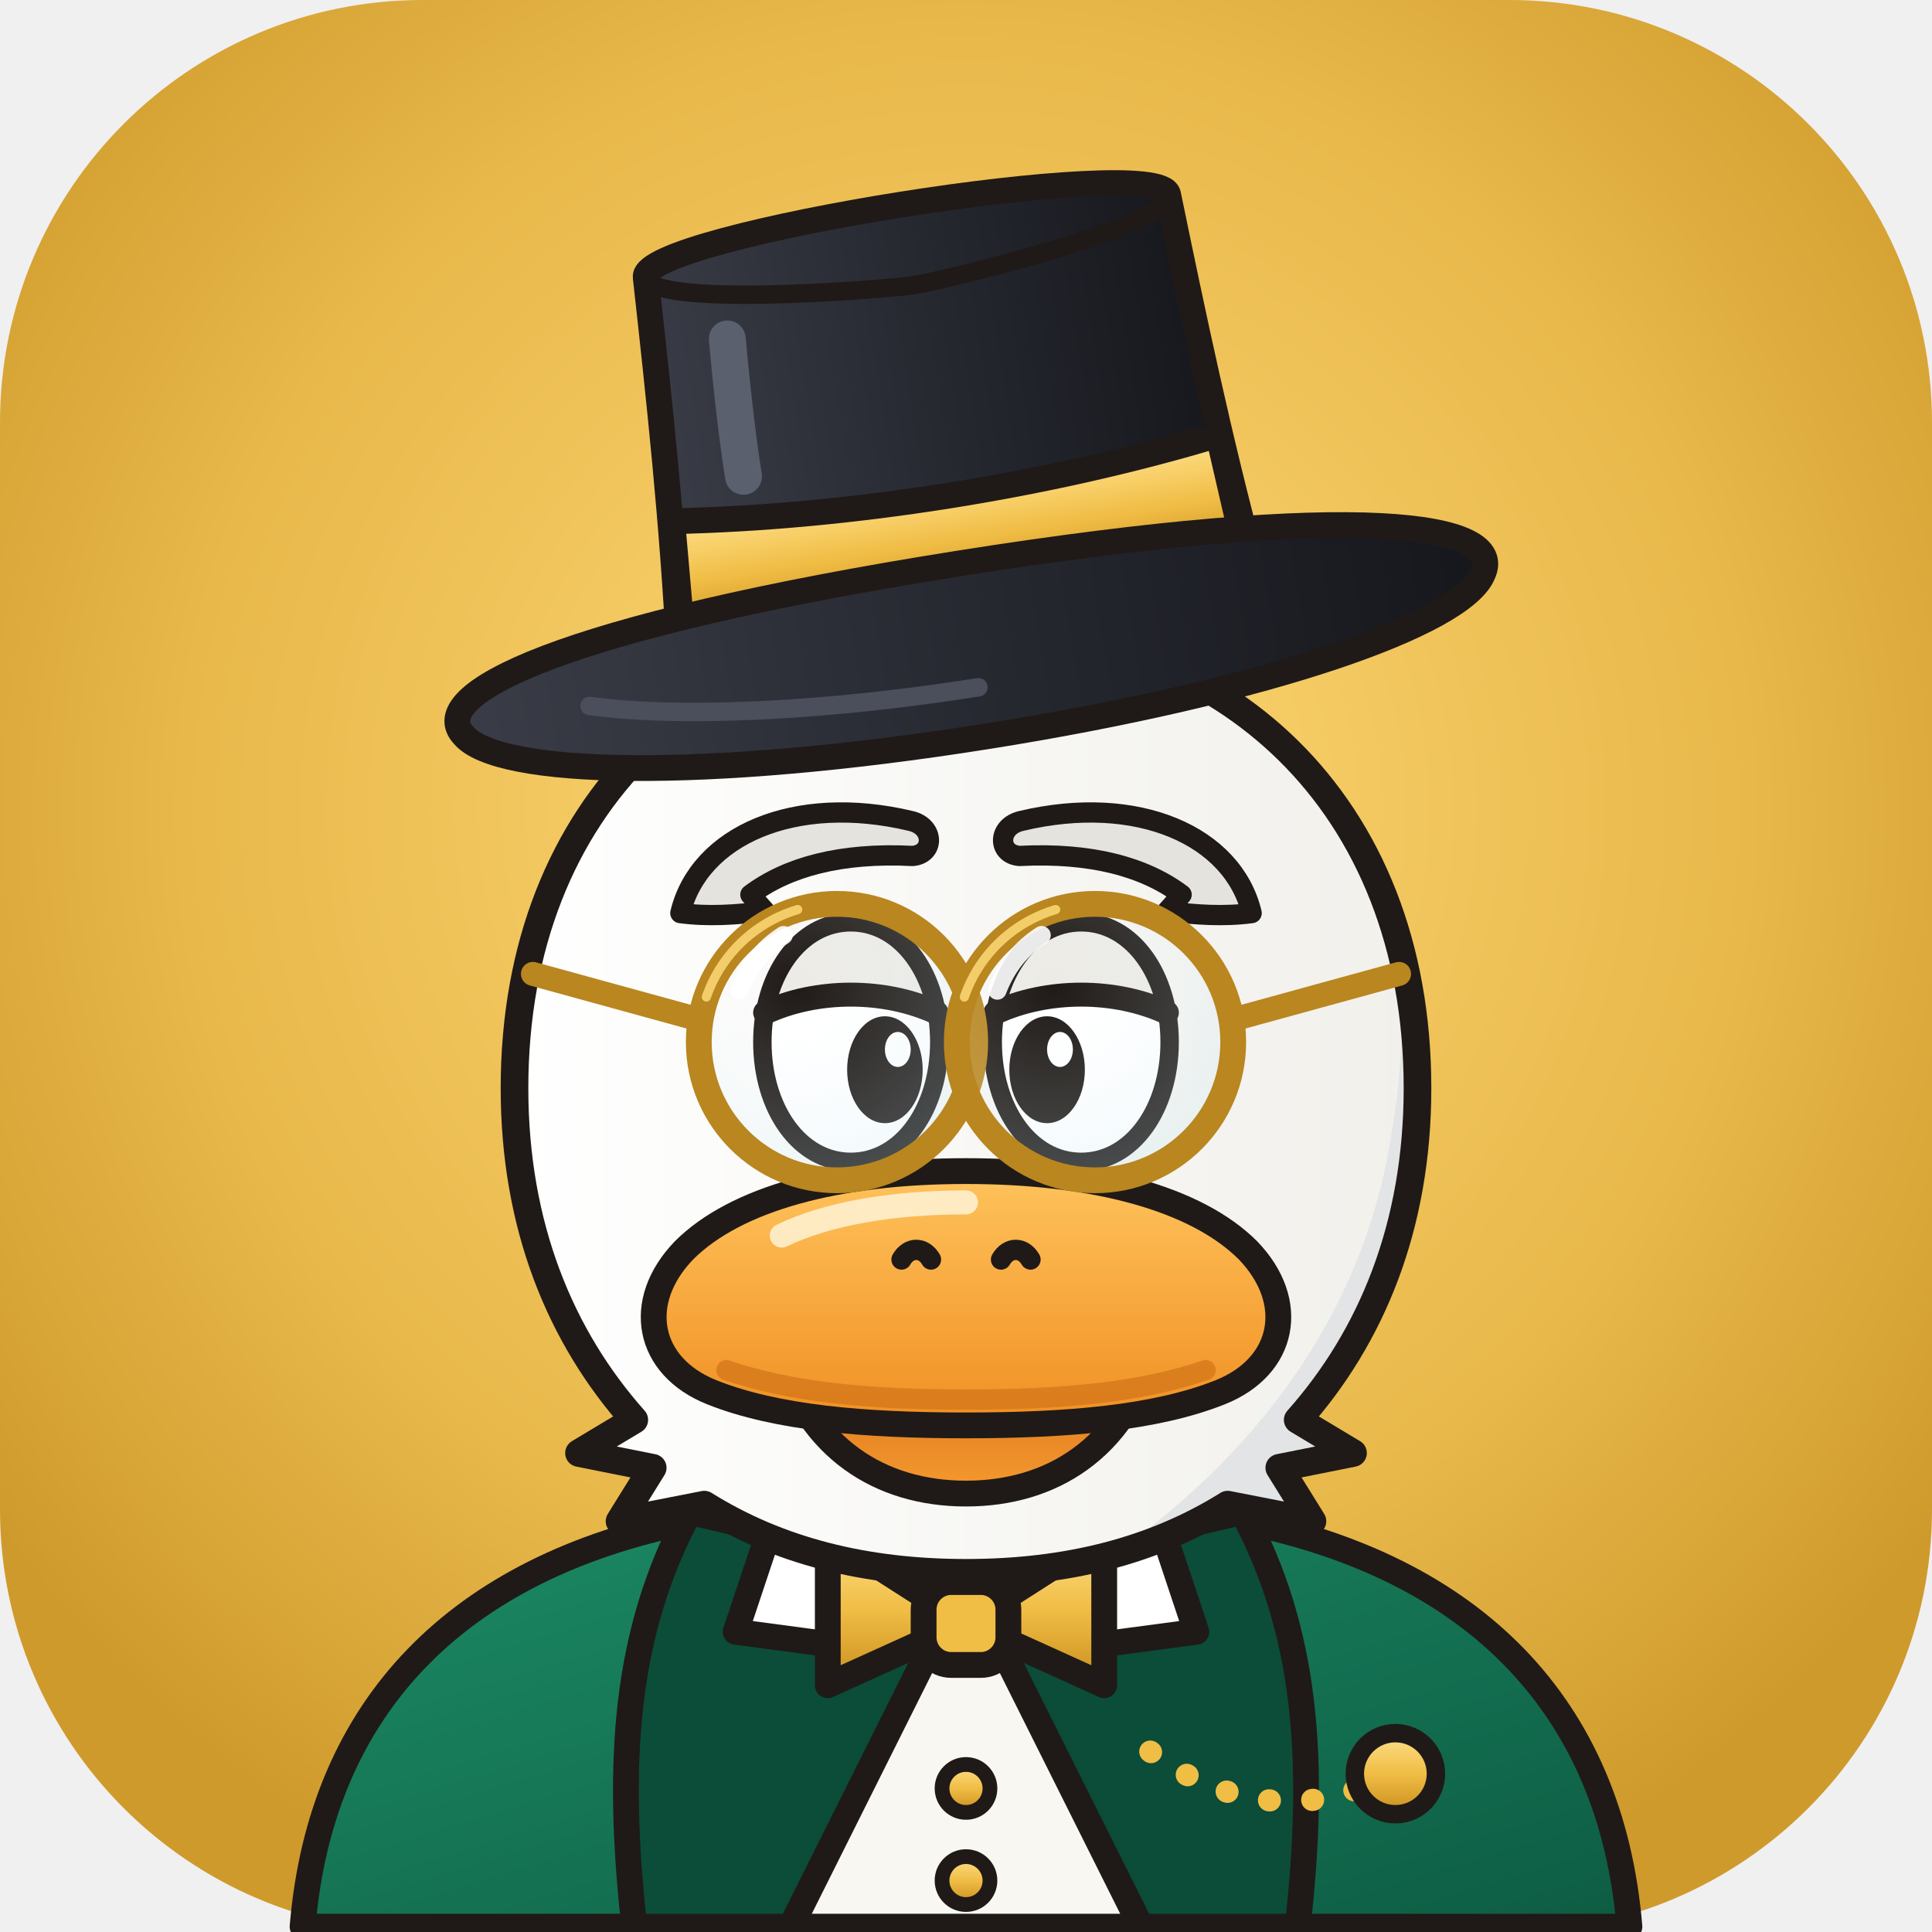
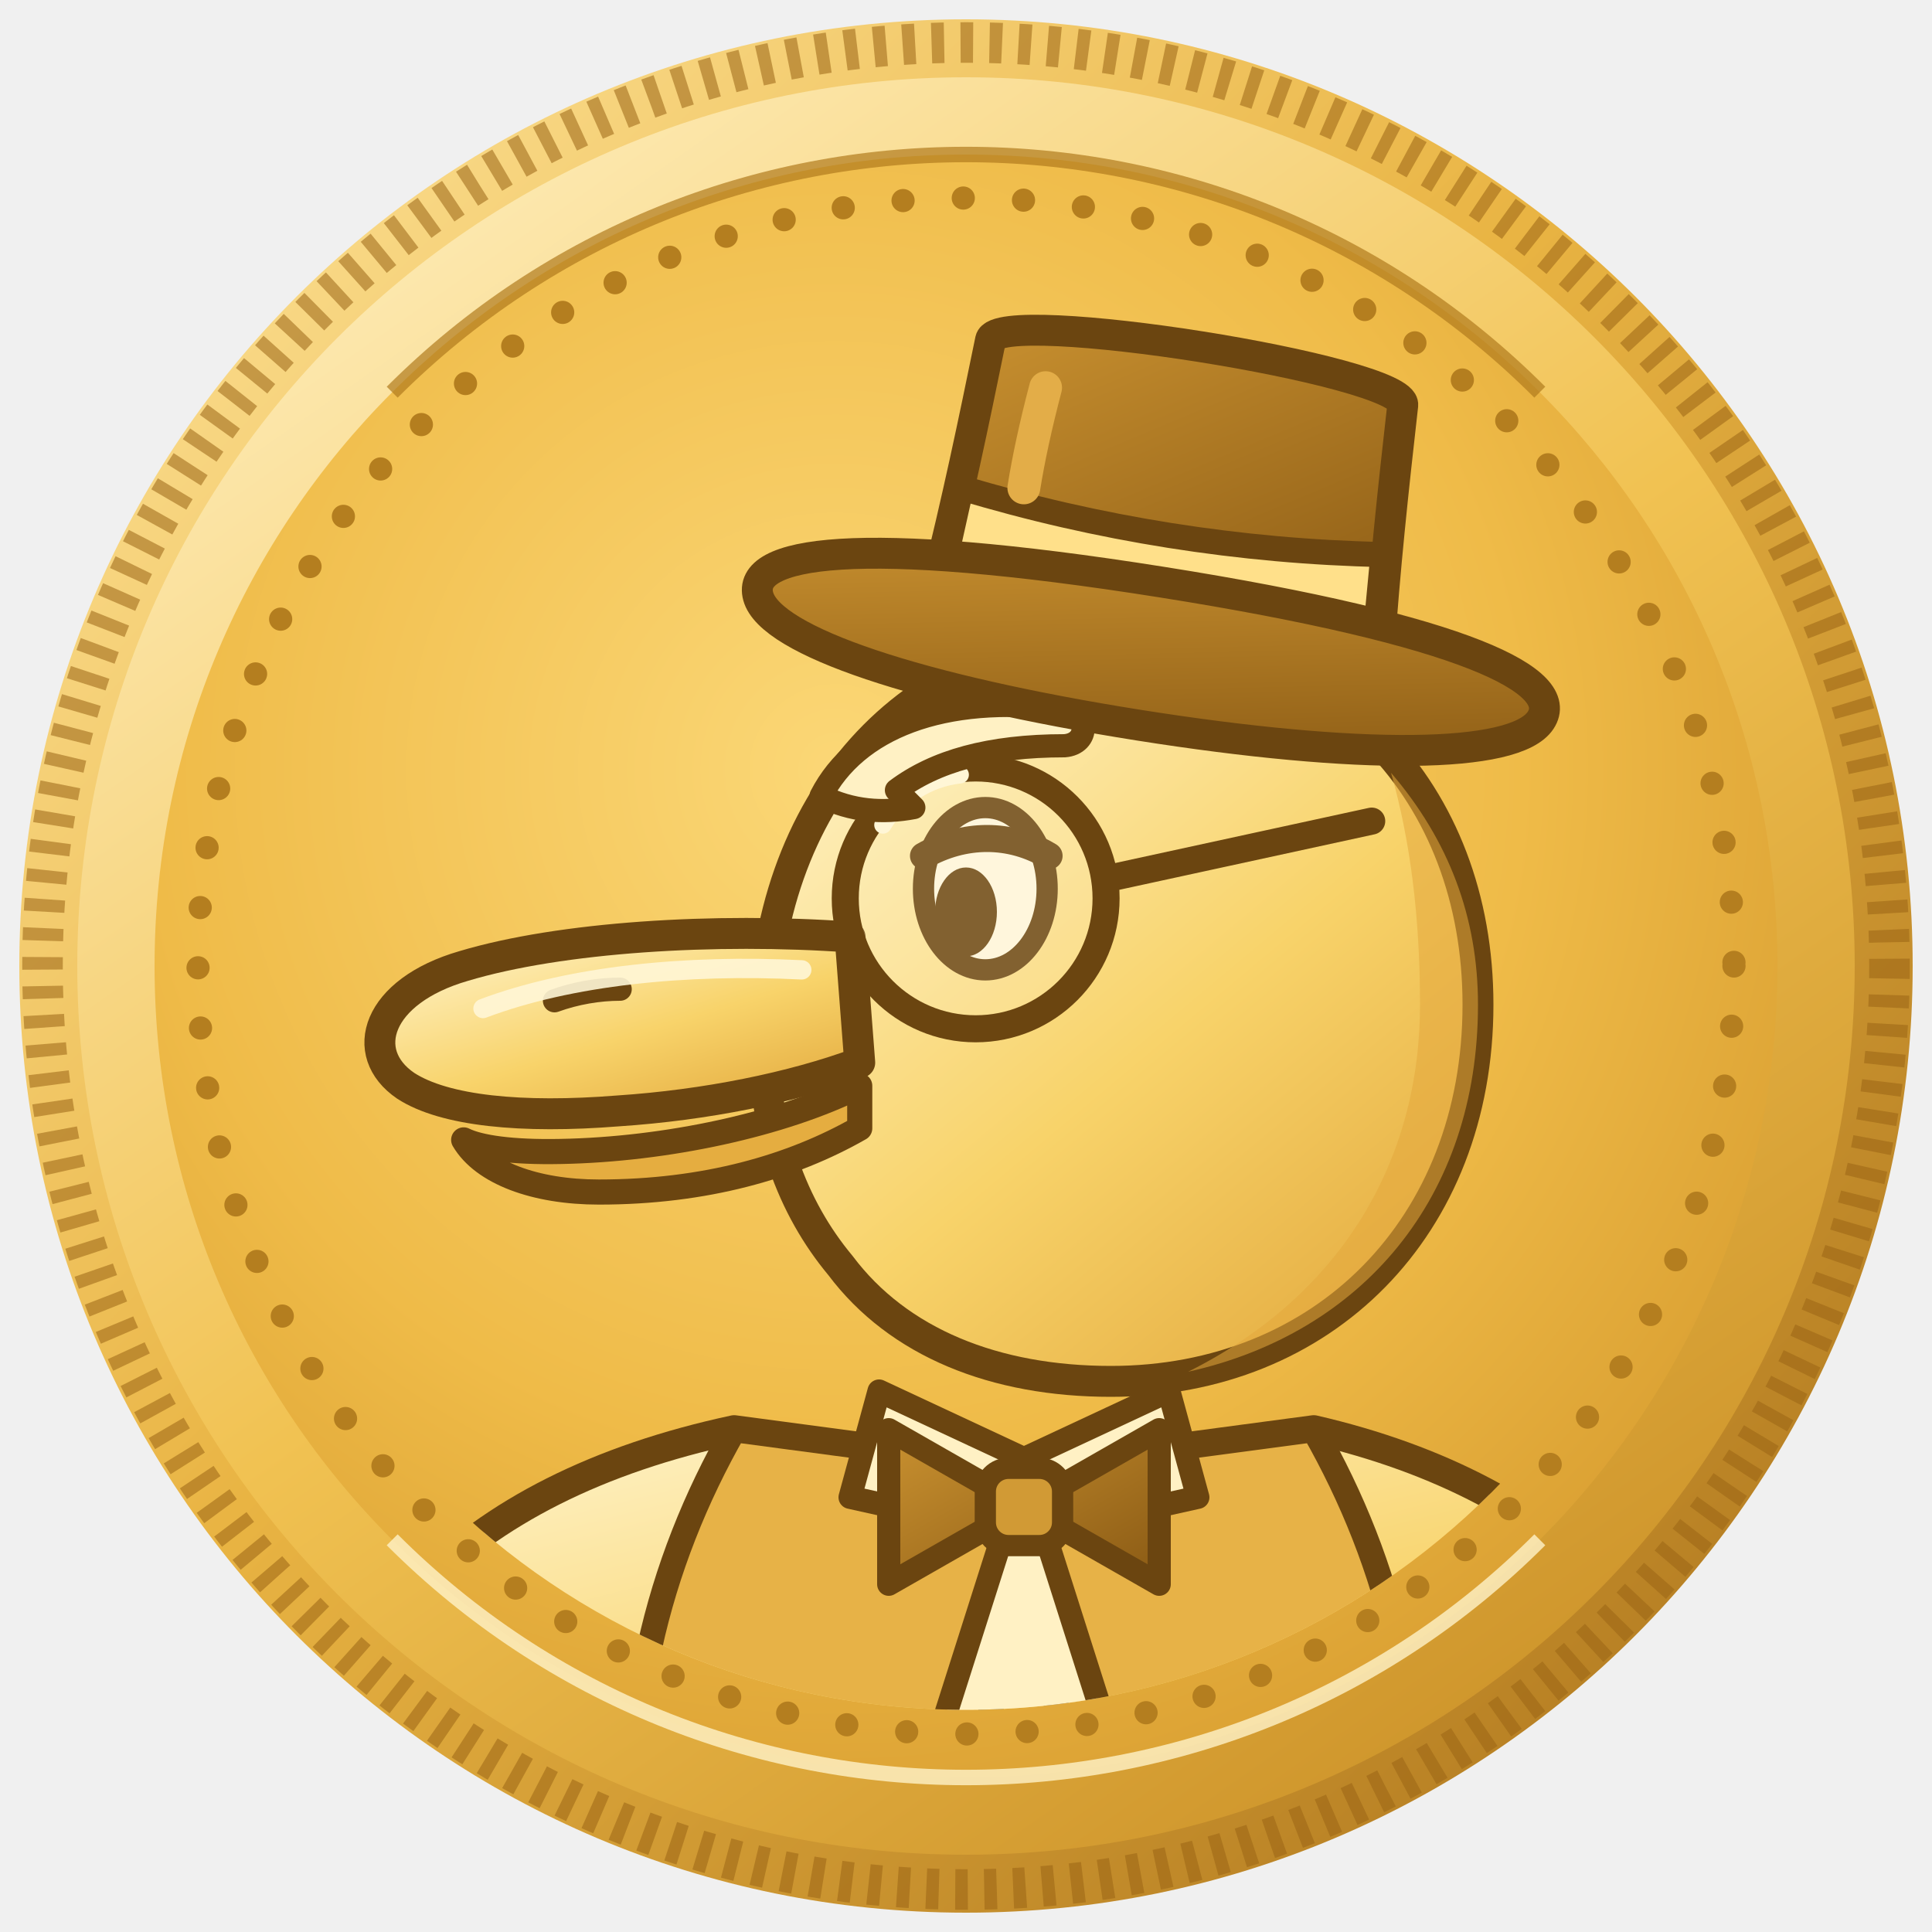
- <svg xmlns="http://www.w3.org/2000/svg" viewBox="0 0 512 512">
-   <radialGradient id="f" cx=".5" cy=".42" r=".62">
-     <stop offset="0" stop-color="#ffd978" />
-     <stop offset=".65" stop-color="#e8b84a" />
-     <stop offset="1" stop-color="#cf9a2c" />
-   </radialGradient>
-   <rect width="512" height="512" rx="112" fill="url(#f)" />
-   <svg x="46" y="33" width="420" height="479" viewBox="14 6 172 195">
-     <defs>
-       <linearGradient id="tp1casaco" x1="0" y1="0" x2="1" y2="1">
-         <stop offset="0" stop-color="#1c8a64" />
-         <stop offset="1" stop-color="#0d5c43" />
-       </linearGradient>
-       <linearGradient id="tp1cartola" x1="0" y1="0" x2="1" y2="0">
-         <stop offset="0" stop-color="#3a3d47" />
-         <stop offset=".55" stop-color="#25272f" />
-         <stop offset="1" stop-color="#16171c" />
-       </linearGradient>
-       <linearGradient id="tp1ouro" x1="0" y1="0" x2="0" y2="1">
-         <stop offset="0" stop-color="#ffe08a" />
-         <stop offset=".5" stop-color="#f0bd45" />
-         <stop offset="1" stop-color="#c98d1c" />
-       </linearGradient>
-       <linearGradient id="tp1bico" x1="0" y1="0" x2="0" y2="1">
-         <stop offset="0" stop-color="#ffc35c" />
-         <stop offset="1" stop-color="#f08f22" />
-       </linearGradient>
-       <linearGradient id="tp1bico2" x1="0" y1="0" x2="0" y2="1">
-         <stop offset="0" stop-color="#d9701a" />
-         <stop offset="1" stop-color="#f59a2f" />
-       </linearGradient>
-       <linearGradient id="tp1pena" x1="0" y1="0" x2="1" y2="0">
-         <stop offset="0" stop-color="#ffffff" />
-         <stop offset="1" stop-color="#f1f0eb" />
-       </linearGradient>
-       <radialGradient id="tp1lente" cx=".35" cy=".3" r=".8">
-         <stop offset="0" stop-color="#ffffff" stop-opacity=".0" />
-         <stop offset="1" stop-color="#bfe3f2" stop-opacity=".28" />
-       </radialGradient>
-       <clipPath id="tp1cabeca">
-         <path d="M100 60c28 0 49 19 49 50 0 15-5 27-13 36l6 3.6-8 1.6 3.6 5.8-9.2-1.8c-8 5-17.4 7.4-28.4 7.4s-20.4-2.4-28.4-7.4l-9.2 1.8 3.6-5.8-8-1.6 6-3.6c-8-9-13-21-13-36 0-31 21-50 49-50z" />
-       </clipPath>
-     </defs>
-     <g stroke="#1f1a17" stroke-width="2.8" stroke-linejoin="round" stroke-linecap="round">
-       <path d="M28 201c2-24 17-39 42-44l30 6 30-6c25 5 40 20 42 44z" fill="url(#tp1casaco)" />
-       <path d="M100 163l-30-7c-7 13-8 27-6 45h17zM100 163l30-7c7 13 8 27 6 45h-17z" fill="#0b4d38" />
-       <path d="M100 163l-19 38h38z" fill="#f8f7f2" />
-       <path d="M100 162l-20-8-5 15 15 2zM100 162l20-8 5 15-15 2z" fill="#fff" />
-       <path d="M100 168l-15-9.6v16.4zM100 168l15-9.6v16.4z" fill="url(#tp1ouro)" />
-       <rect x="95.4" y="163.6" width="9.2" height="9" rx="3" fill="#f0bd45" />
-       <circle cx="100" cy="186" r="2.6" fill="url(#tp1ouro)" stroke-width="1.6" />
-       <circle cx="100" cy="196" r="2.6" fill="url(#tp1ouro)" stroke-width="1.6" />
+ <svg xmlns="http://www.w3.org/2000/svg" viewBox="0 0 200 200">
+   <defs>
+     <linearGradient id="mborda" x1="0" y1="0" x2="1" y2="1">
+       <stop offset="0" stop-color="#ffe7a1" />
+       <stop offset=".45" stop-color="#e9b443" />
+       <stop offset="1" stop-color="#a8701a" />
+     </linearGradient>
+     <linearGradient id="maro" x1=".15" y1="0" x2=".85" y2="1">
+       <stop offset="0" stop-color="#fff0c2" />
+       <stop offset=".5" stop-color="#f1c252" />
+       <stop offset="1" stop-color="#c88d24" />
+     </linearGradient>
+     <radialGradient id="mcampo" cx=".42" cy=".38" r=".7">
+       <stop offset="0" stop-color="#fbd776" />
+       <stop offset=".6" stop-color="#efbb48" />
+       <stop offset="1" stop-color="#d79c2f" />
+     </radialGradient>
+     <linearGradient id="mrelevo" x1=".1" y1="0" x2=".9" y2="1">
+       <stop offset="0" stop-color="#fff4cc" />
+       <stop offset=".55" stop-color="#f8d36a" />
+       <stop offset="1" stop-color="#e2a83c" />
+     </linearGradient>
+     <linearGradient id="mcartola" x1="0" y1="0" x2="1" y2="1">
+       <stop offset="0" stop-color="#c99130" />
+       <stop offset="1" stop-color="#8a5a14" />
+     </linearGradient>
+     <clipPath id="mdentro">
+       <circle cx="100" cy="100" r="77" />
+     </clipPath>
+   </defs>
+   <circle cx="100" cy="100" r="98" fill="url(#mborda)" />
+   <circle cx="100" cy="100" r="95.6" fill="none" stroke="#9a6514" stroke-width="4.2" stroke-dasharray="1.3 1.7" opacity=".55" />
+   <circle cx="100" cy="100" r="92" fill="url(#maro)" />
+   <circle cx="100" cy="100" r="84" fill="url(#mcampo)" />
+   <path d="M40.6 40.6A84 84 0 0 1 159.4 40.6" fill="none" stroke="#b07a1c" stroke-width="1.6" opacity=".7" />
+   <path d="M159.4 159.4A84 84 0 0 1 40.6 159.4" fill="none" stroke="#fff3c8" stroke-width="1.6" opacity=".8" />
+   <circle cx="100" cy="100" r="79.5" fill="none" stroke="#b47e1f" stroke-width="2.4" stroke-linecap="round" stroke-dasharray="0 6.24" />
+   <g clip-path="url(#mdentro)" stroke="#6b4510" stroke-linejoin="round" stroke-linecap="round">
+     <path d="M30 196c2-26 18-42 46-48l30 4 30-4c26 6 42 22 46 48z" fill="url(#mrelevo)" stroke-width="3" />
+     <path d="M76 148l30 4-6 44H66c-2-18 2-34 10-48zM136 148l-30 4 6 44h34c2-18-2-34-10-48z" fill="#e7b247" stroke-width="2.6" />
+     <path d="M106 152l-14 44h28z" fill="#fff1c4" stroke-width="2.4" />
+     <path d="M106 151l-15-7-3 11 9 2zM106 151l15-7 3 11-9 2z" fill="#fff1c4" stroke-width="2.4" />
+     <path d="M106 156l-14-8v16zM106 156l14-8v16z" fill="url(#mcartola)" stroke-width="2.4" />
+     <rect x="102" y="152" width="8" height="8" rx="2.4" fill="#d19a35" stroke-width="2.2" />
+     <path d="M116 66c22 0 37 16 37 38 0 23-16 39-38 39-12 0-22-4-28-12-5-6-8-14-8-24 0-24 15-41 37-41z" fill="url(#mrelevo)" stroke-width="3.2" />
+     <path d="M144 80c6 7 9 15 9 24 0 20-12 34-30 38 16-8 24-22 24-38 0-9-1-17-3-24z" fill="#e3a83c" stroke="none" opacity=".55" />
+     <path d="M89 112.4c-8 4-20 6.6-31 6.8-5 .1-8.4-.4-10-1.2 2 3.4 7.4 5.4 14 5.4 11 0 20-2.6 27-6.6z" fill="#e5ad40" stroke-width="2.6" />
+     <path d="M88 97c-14-1-30 0-40 3-9 2.6-11 9-6 12.4 4 2.6 12 3.4 22 2.6 9-.6 18-2.4 25-5z" fill="url(#mrelevo)" stroke-width="3.2" />
+     <path d="M57.4 103.6c2.2-.8 4.6-1.2 6.8-1.2" stroke-width="2.4" fill="none" />
+     <path d="M50 104.4c9-3.4 21-4.6 33-4" stroke="#fff6d6" stroke-width="2" fill="none" opacity=".9" />
+     <ellipse cx="102" cy="92" rx="6.4" ry="8.4" fill="#fff6dc" stroke-width="2.2" />
+     <ellipse cx="100" cy="94.4" rx="3.2" ry="4.6" fill="#6b4510" stroke="none" />
+     <path d="M95.6 88.6c4.2-2.4 9-2.4 13 0" stroke-width="2.8" fill="none" />
+     <circle cx="101" cy="93" r="13.5" fill="#fff8e0" fill-opacity=".16" stroke-width="2.8" />
+     <path d="M114.4 91L142 85" stroke-width="2.8" fill="none" />
+     <path d="M91.4 85.4c1.8-3 4.6-4.8 8-5.2" stroke="#fff6d6" stroke-width="1.8" fill="none" />
+     <path d="M85 82.4c3.6-7 12.6-10.6 25-9 2.8.4 2.8 3.6.2 3.8-7.8 0-13.4 1.6-17.4 4.6l1.8 1.8c-3.2.6-6.4.4-9.6-1.2z" fill="#fff1c4" stroke-width="2.4" />
+     <g transform="translate(0 -2) rotate(9 118 70)">
+       <path d="M96 66c.8-9 1.2-17 1.6-26 .2-3.6 43-3.6 43.2 0 .4 9 .8 17 1.6 26z" fill="url(#mcartola)" stroke-width="3.2" />
+       <path d="M97 55.6c14.6 2 29.6 2 44.2 0l.6 9.6c-15 2.2-30.4 2.2-45.4 0z" fill="#ffe08a" stroke-width="2.6" />
+       <path d="M78 70c-2-4.4 9-8 41-8s43 3.6 41 8c-2 4.4-18 7-41 7s-39-2.6-41-7z" fill="url(#mcartola)" stroke-width="3.2" />
+       <path d="M104 44c-.4 4-.6 7.6-.6 10.6" stroke="#e3ad48" stroke-width="3.4" fill="none" />
    </g>
-     <path d="M120 182c8 6 17 7 25 3" stroke="#f0bd45" stroke-width="2.4" fill="none" stroke-linecap="round" stroke-dasharray=".1 4.6" />
-     <circle cx="146.6" cy="184.4" r="4.4" fill="url(#tp1ouro)" stroke="#1f1a17" stroke-width="2" />
-     <path d="M100 60c28 0 49 19 49 50 0 15-5 27-13 36l6 3.6-8 1.6 3.6 5.8-9.2-1.8c-8 5-17.4 7.4-28.4 7.4s-20.4-2.4-28.4-7.4l-9.2 1.8 3.6-5.8-8-1.6 6-3.6c-8-9-13-21-13-36 0-31 21-50 49-50z" fill="url(#tp1pena)" />
-     <g clip-path="url(#tp1cabeca)">
-       <path d="M131 60c14 14 19 34 15 56-3 18-14 34-32 46l40 6 6-108z" fill="#e3e4e6" />
-       <path d="M58 150c10 10 24 15 42 15s32-5 42-15v20H58z" fill="#e6e6e3" />
-     </g>
-     <path d="M100 60c28 0 49 19 49 50 0 15-5 27-13 36l6 3.6-8 1.6 3.6 5.8-9.2-1.8c-8 5-17.4 7.4-28.4 7.4s-20.4-2.4-28.4-7.4l-9.2 1.8 3.6-5.8-8-1.6 6-3.6c-8-9-13-21-13-36 0-31 21-50 49-50z" fill="none" stroke="#1f1a17" stroke-width="3" stroke-linejoin="round" />
-     <path d="M87.5 92c5.6 0 9.6 5.8 9.6 13s-4 13-9.6 13-9.6-5.8-9.6-13 4-13 9.6-13z" fill="#fff" />
-     <path d="M112.5 92c5.6 0 9.6 5.8 9.6 13s-4 13-9.6 13-9.6-5.8-9.6-13 4-13 9.6-13z" fill="#fff" />
-     <ellipse cx="91.2" cy="108" rx="4.1" ry="5.8" fill="#1f1a17" />
-     <ellipse cx="108.8" cy="108" rx="4.1" ry="5.8" fill="#1f1a17" />
-     <ellipse cx="92.6" cy="105.8" rx="1.4" ry="1.9" fill="#fff" />
-     <ellipse cx="110.2" cy="105.8" rx="1.4" ry="1.9" fill="#fff" />
-     <path d="M77.9 101.6c.6-6 4.4-9.6 9.6-9.6s9 3.6 9.6 9.6c-5.4-2.4-13.8-2.4-19.2 0zM102.9 101.6c.6-6 4.4-9.6 9.6-9.6s9 3.6 9.6 9.6c-5.4-2.4-13.8-2.4-19.2 0z" fill="#ecebe6" />
-     <g fill="none" stroke="#1f1a17" stroke-width="2">
-       <path d="M87.5 92c5.6 0 9.6 5.8 9.6 13s-4 13-9.6 13-9.6-5.8-9.6-13 4-13 9.6-13z" />
-       <path d="M112.5 92c5.6 0 9.6 5.8 9.6 13s-4 13-9.6 13-9.6-5.8-9.6-13 4-13 9.6-13z" />
-     </g>
-     <path d="M78.2 101.8c5.6-2.6 13-2.6 18.6 0M103.2 101.8c5.6-2.6 13-2.6 18.6 0" stroke="#1f1a17" stroke-width="2.6" fill="none" stroke-linecap="round" />
-     <path d="M69 91c2-8.4 12.4-13 25-10 2.6.6 2.6 3.6.2 3.8-7.8-.4-13.6 1.2-17.6 4.2l1.6 1.8c-3.2.4-6.2.6-9.2.2zM131 91c-2 -8.4 -12.4 -13 -25 -10 -2.6 0.6 -2.6 3.6 -0.2 3.8 7.8 -0.4 13.6 1.2 17.6 4.2l-1.6 1.8c3.2 0.4 6.2 0.6 9.2 0.2z" fill="#e4e3de" stroke="#1f1a17" stroke-width="2.2" stroke-linejoin="round" />
-     <g stroke="#1f1a17" stroke-width="2.8" stroke-linejoin="round" stroke-linecap="round">
-       <path d="M80 139c3 10 10.6 15 20 15s17-5 20-15z" fill="url(#tp1bico2)" />
-       <path d="M100 119c-14 0-25 3-30.6 8.6-5.4 5.6-4 12.6 3 15.4 7 2.8 16.6 3.6 27.6 3.6s20.6-.8 27.6-3.6c7-2.8 8.4-9.8 3-15.4C125 122 114 119 100 119z" fill="url(#tp1bico)" />
-     </g>
-     <path d="M80 126c5-2.4 12-3.6 20-3.6" stroke="#fff3d6" stroke-width="2.6" fill="none" stroke-linecap="round" opacity=".85" />
-     <path d="M74 140.6c7 2.4 15.4 3.2 26 3.2s19-.8 26-3.2" stroke="#d27417" stroke-width="2.2" fill="none" stroke-linecap="round" opacity=".7" />
-     <path d="M93 128.6c.8-1.4 2.4-1.4 3.2 0M103.8 128.6c.8-1.4 2.4-1.4 3.2 0" stroke="#1f1a17" stroke-width="2.2" fill="none" stroke-linecap="round" />
-     <g fill="url(#tp1lente)" stroke="#b9861f" stroke-width="2.8" stroke-linecap="round">
-       <circle cx="86" cy="105" r="15" />
-       <circle cx="114" cy="105" r="15" />
-     </g>
-     <g fill="none" stroke-linecap="round">
-       <circle cx="86" cy="105" r="15" stroke="#f3cd6a" stroke-width="1" stroke-dasharray="14 80" transform="rotate(200 86 105)" />
-       <circle cx="114" cy="105" r="15" stroke="#f3cd6a" stroke-width="1" stroke-dasharray="14 80" transform="rotate(200 114 105)" />
-       <path d="M75.4 99.4c1-2.6 2.6-4.6 4.8-6M103.4 99.4c1-2.6 2.6-4.6 4.8-6" stroke="#fff" stroke-width="2" opacity=".9" />
-       <path d="M71.2 102.6L53 97.6M128.8 102.6L147 97.6" stroke="#b9861f" stroke-width="2.6" />
-     </g>
-     <g transform="translate(0 -8) rotate(-9 100 66)" stroke="#1f1a17" stroke-width="2.8" stroke-linejoin="round">
-       <path d="M68.5 66c1.5-14 2.2-28 2.8-41 .2-4.6 57.2-4.6 57.4 0 .6 13 1.3 27 2.8 41z" fill="url(#tp1cartola)" />
-       <path d="M70 51.6c19 2.6 41 2.6 60 0l.8 11.4c-20 3-41.6 3-61.6 0z" fill="url(#tp1ouro)" />
-       <path d="M70 51.6c19 2.6 41 2.6 60 0" fill="none" stroke-width="1.6" opacity=".5" />
-       <path d="M44 71c-3.4-5 12-10 56-10s59.4 5 56 10c-3 5-25 9-56 9s-53-4-56-9z" fill="url(#tp1cartola)" />
-       <path d="M71.3 25c0 3.4 25.6 5.4 28.7 5.4s28.7-2 28.7-5.4" fill="none" stroke-width="2" />
-       <path d="M79 33c-.4 6-.6 11-.6 15" stroke="#5b606e" stroke-width="4" stroke-linecap="round" fill="none" />
-       <path d="M58 70c10 3 26 4.6 42 4.6" stroke="#4b4f5c" stroke-width="2" stroke-linecap="round" fill="none" />
-     </g>
-   </svg>
+   </g>
</svg>
